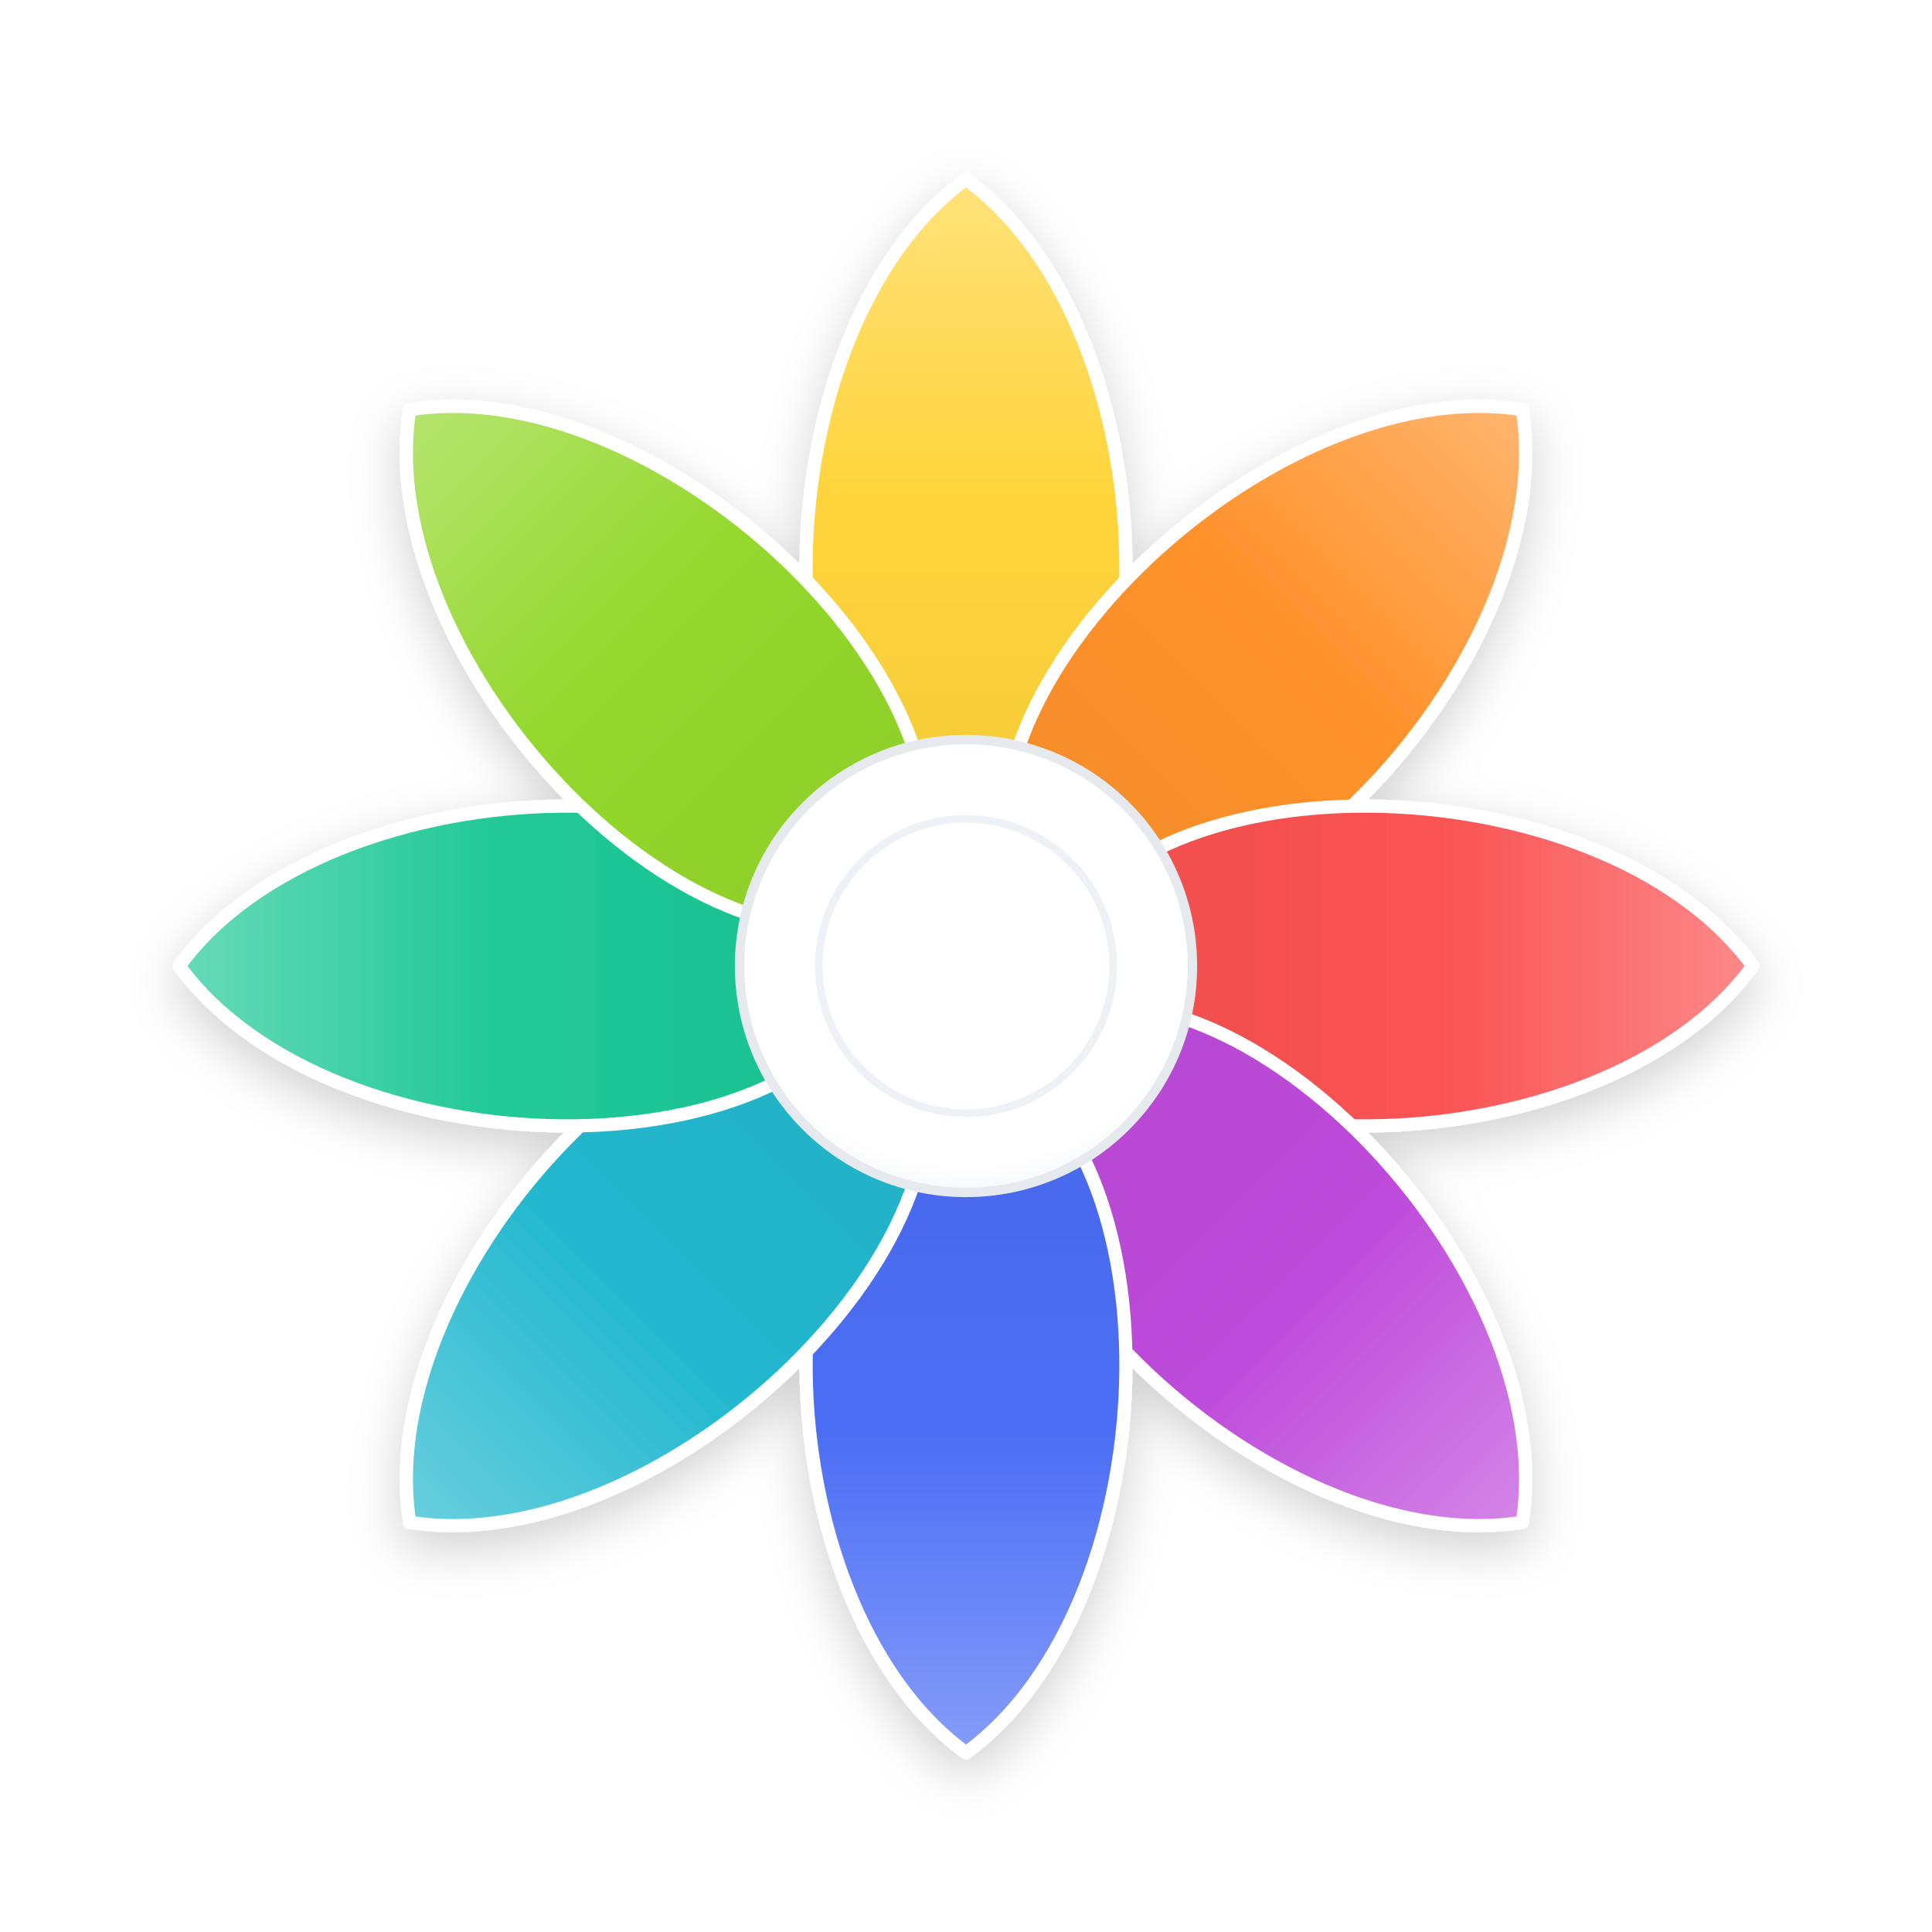
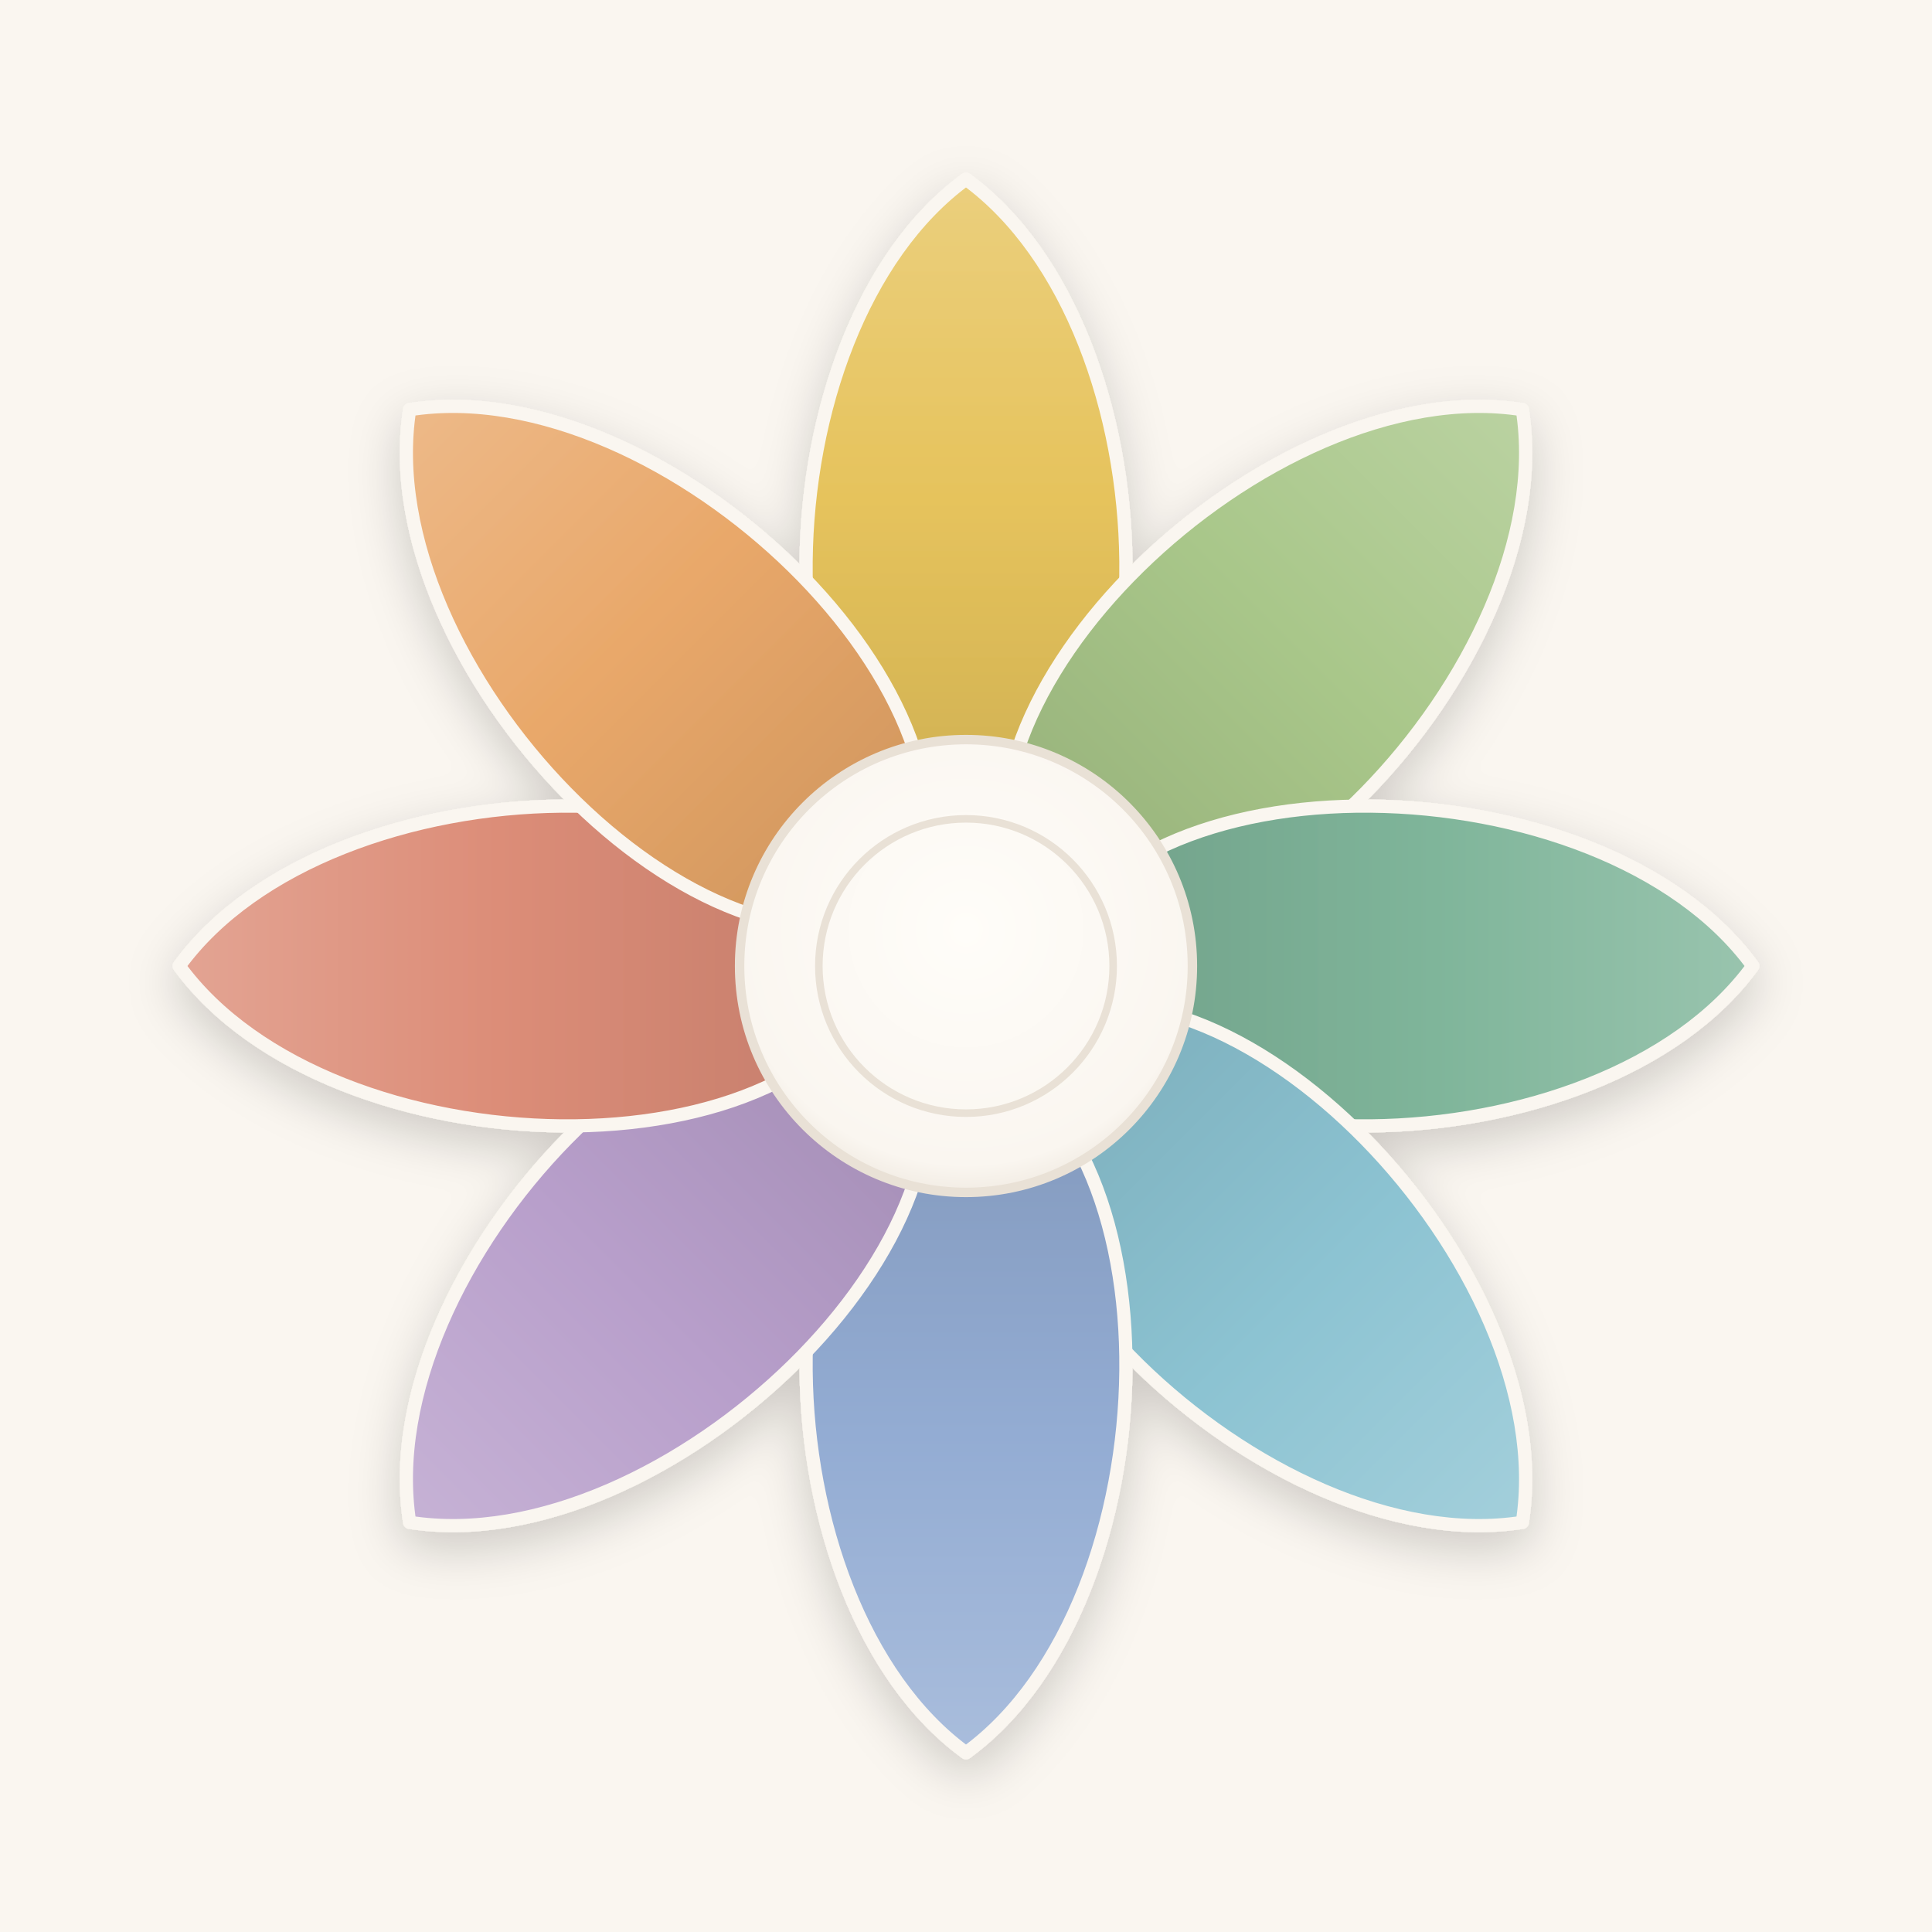
<svg xmlns="http://www.w3.org/2000/svg" width="1024" height="1024" viewBox="0 0 1024 1024">
  <defs>
    <linearGradient id="grad0" gradientUnits="userSpaceOnUse" x1="512" y1="470" x2="512" y2="95">
-       <stop offset="0" stop-color="#f2c938" />
-       <stop offset="0.55" stop-color="#FFD43B" />
-       <stop offset="1" stop-color="#ffe27a" />
+       <stop offset="0" stop-color="#caac51" />
+       <stop offset="0.55" stop-color="#E6C35C" />
+       <stop offset="1" stop-color="#ebcf7d" />
    </linearGradient>
    <linearGradient id="grad1" gradientUnits="userSpaceOnUse" x1="512" y1="470" x2="512" y2="95">
-       <stop offset="0" stop-color="#f28b29" />
-       <stop offset="0.55" stop-color="#FF922B" />
-       <stop offset="1" stop-color="#ffb56f" />
+       <stop offset="0" stop-color="#95af79" />
+       <stop offset="0.55" stop-color="#A9C78A" />
+       <stop offset="1" stop-color="#bad2a1" />
    </linearGradient>
    <linearGradient id="grad2" gradientUnits="userSpaceOnUse" x1="512" y1="470" x2="512" y2="95">
-       <stop offset="0" stop-color="#ee4e4e" />
-       <stop offset="0.55" stop-color="#FA5252" />
-       <stop offset="1" stop-color="#fc8989" />
+       <stop offset="0" stop-color="#709f88" />
+       <stop offset="0.55" stop-color="#7FB59A" />
+       <stop offset="1" stop-color="#99c4ae" />
    </linearGradient>
    <linearGradient id="grad3" gradientUnits="userSpaceOnUse" x1="512" y1="470" x2="512" y2="95">
-       <stop offset="0" stop-color="#b547d0" />
-       <stop offset="0.55" stop-color="#BE4BDB" />
-       <stop offset="1" stop-color="#d385e7" />
+       <stop offset="0" stop-color="#7bacb9" />
+       <stop offset="0.55" stop-color="#8CC3D2" />
+       <stop offset="1" stop-color="#a3cfdb" />
    </linearGradient>
    <linearGradient id="grad4" gradientUnits="userSpaceOnUse" x1="512" y1="470" x2="512" y2="95">
-       <stop offset="0" stop-color="#4869e9" />
-       <stop offset="0.55" stop-color="#4C6EF5" />
-       <stop offset="1" stop-color="#859cf8" />
+       <stop offset="0" stop-color="#8197ba" />
+       <stop offset="0.55" stop-color="#93ACD3" />
+       <stop offset="1" stop-color="#a9bddc" />
    </linearGradient>
    <linearGradient id="grad5" gradientUnits="userSpaceOnUse" x1="512" y1="470" x2="512" y2="95">
-       <stop offset="0" stop-color="#20afc5" />
-       <stop offset="0.55" stop-color="#22B8CF" />
-       <stop offset="1" stop-color="#69cfde" />
+       <stop offset="0" stop-color="#a28cb3" />
+       <stop offset="0.55" stop-color="#B89FCB" />
+       <stop offset="1" stop-color="#c6b2d5" />
    </linearGradient>
    <linearGradient id="grad6" gradientUnits="userSpaceOnUse" x1="512" y1="470" x2="512" y2="95">
-       <stop offset="0" stop-color="#1ebf8f" />
-       <stop offset="0.55" stop-color="#20C997" />
-       <stop offset="1" stop-color="#67dab8" />
+       <stop offset="0" stop-color="#c27c6a" />
+       <stop offset="0.55" stop-color="#DC8D78" />
+       <stop offset="1" stop-color="#e3a493" />
    </linearGradient>
    <linearGradient id="grad7" gradientUnits="userSpaceOnUse" x1="512" y1="470" x2="512" y2="95">
-       <stop offset="0" stop-color="#8dcd2b" />
-       <stop offset="0.55" stop-color="#94D82D" />
-       <stop offset="1" stop-color="#b6e470" />
+       <stop offset="0" stop-color="#cd945d" />
+       <stop offset="0.55" stop-color="#E9A86A" />
+       <stop offset="1" stop-color="#edb988" />
    </linearGradient>
    <radialGradient id="hub" cx="0.5" cy="0.42" r="0.65">
-       <stop offset="0" stop-color="#ffffff" />
-       <stop offset="0.80" stop-color="#ffffff" />
-       <stop offset="1" stop-color="#eef1f5" />
+       <stop offset="0" stop-color="#FFFDF9" />
+       <stop offset="0.80" stop-color="#FAF6F0" />
+       <stop offset="1" stop-color="#E9E1D6" />
    </radialGradient>
    <filter id="softshadow" x="-25%" y="-25%" width="150%" height="150%">
      <feGaussianBlur in="SourceAlpha" stdDeviation="13" />
      <feOffset dy="9" />
      <feComponentTransfer>
        <feFuncA type="linear" slope="0.18" />
      </feComponentTransfer>
      <feMerge>
        <feMergeNode />
        <feMergeNode in="SourceGraphic" />
      </feMerge>
    </filter>
    <filter id="cardshadow" x="-15%" y="-15%" width="130%" height="130%">
      <feGaussianBlur in="SourceAlpha" stdDeviation="18" />
      <feOffset dy="14" />
      <feComponentTransfer>
        <feFuncA type="linear" slope="0.22" />
      </feComponentTransfer>
      <feMerge>
        <feMergeNode />
        <feMergeNode in="SourceGraphic" />
      </feMerge>
    </filter>
  </defs>
-   <rect width="1024" height="1024" fill="#ffffff" />
+   <rect width="1024" height="1024" fill="#FAF6F0" />
  <g transform="translate(512 512) scale(1) translate(-512 -512)">
    <g filter="url(#softshadow)">
      <g transform="rotate(0 512 512)">
-         <path d="M512 470 C396 430 402 175 512 95 C622 175 628 430 512 470 Z" fill="url(#grad0)" stroke="#ffffff" stroke-width="7" stroke-linejoin="round" />
+         <path d="M512 470 C396 430 402 175 512 95 C622 175 628 430 512 470 Z" fill="url(#grad0)" stroke="#FAF6F0" stroke-width="7" stroke-linejoin="round" />
      </g>
      <g transform="rotate(45 512 512)">
-         <path d="M512 470 C396 430 402 175 512 95 C622 175 628 430 512 470 Z" fill="url(#grad1)" stroke="#ffffff" stroke-width="7" stroke-linejoin="round" />
+         <path d="M512 470 C396 430 402 175 512 95 C622 175 628 430 512 470 Z" fill="url(#grad1)" stroke="#FAF6F0" stroke-width="7" stroke-linejoin="round" />
      </g>
      <g transform="rotate(90 512 512)">
-         <path d="M512 470 C396 430 402 175 512 95 C622 175 628 430 512 470 Z" fill="url(#grad2)" stroke="#ffffff" stroke-width="7" stroke-linejoin="round" />
+         <path d="M512 470 C396 430 402 175 512 95 C622 175 628 430 512 470 Z" fill="url(#grad2)" stroke="#FAF6F0" stroke-width="7" stroke-linejoin="round" />
      </g>
      <g transform="rotate(135 512 512)">
-         <path d="M512 470 C396 430 402 175 512 95 C622 175 628 430 512 470 Z" fill="url(#grad3)" stroke="#ffffff" stroke-width="7" stroke-linejoin="round" />
+         <path d="M512 470 C396 430 402 175 512 95 C622 175 628 430 512 470 Z" fill="url(#grad3)" stroke="#FAF6F0" stroke-width="7" stroke-linejoin="round" />
      </g>
      <g transform="rotate(180 512 512)">
-         <path d="M512 470 C396 430 402 175 512 95 C622 175 628 430 512 470 Z" fill="url(#grad4)" stroke="#ffffff" stroke-width="7" stroke-linejoin="round" />
+         <path d="M512 470 C396 430 402 175 512 95 C622 175 628 430 512 470 Z" fill="url(#grad4)" stroke="#FAF6F0" stroke-width="7" stroke-linejoin="round" />
      </g>
      <g transform="rotate(225 512 512)">
-         <path d="M512 470 C396 430 402 175 512 95 C622 175 628 430 512 470 Z" fill="url(#grad5)" stroke="#ffffff" stroke-width="7" stroke-linejoin="round" />
+         <path d="M512 470 C396 430 402 175 512 95 C622 175 628 430 512 470 Z" fill="url(#grad5)" stroke="#FAF6F0" stroke-width="7" stroke-linejoin="round" />
      </g>
      <g transform="rotate(270 512 512)">
-         <path d="M512 470 C396 430 402 175 512 95 C622 175 628 430 512 470 Z" fill="url(#grad6)" stroke="#ffffff" stroke-width="7" stroke-linejoin="round" />
+         <path d="M512 470 C396 430 402 175 512 95 C622 175 628 430 512 470 Z" fill="url(#grad6)" stroke="#FAF6F0" stroke-width="7" stroke-linejoin="round" />
      </g>
      <g transform="rotate(315 512 512)">
-         <path d="M512 470 C396 430 402 175 512 95 C622 175 628 430 512 470 Z" fill="url(#grad7)" stroke="#ffffff" stroke-width="7" stroke-linejoin="round" />
+         <path d="M512 470 C396 430 402 175 512 95 C622 175 628 430 512 470 Z" fill="url(#grad7)" stroke="#FAF6F0" stroke-width="7" stroke-linejoin="round" />
      </g>
-       <circle cx="512" cy="512" r="120" fill="url(#hub)" stroke="#e6e9ee" stroke-width="5" />
-       <circle cx="512" cy="512" r="78" fill="none" stroke="#eef1f5" stroke-width="4" />
+       <circle cx="512" cy="512" r="120" fill="url(#hub)" stroke="#E9E1D6" stroke-width="5" />
+       <circle cx="512" cy="512" r="78" fill="none" stroke="#E9E1D6" stroke-width="4" />
    </g>
  </g>
</svg>
